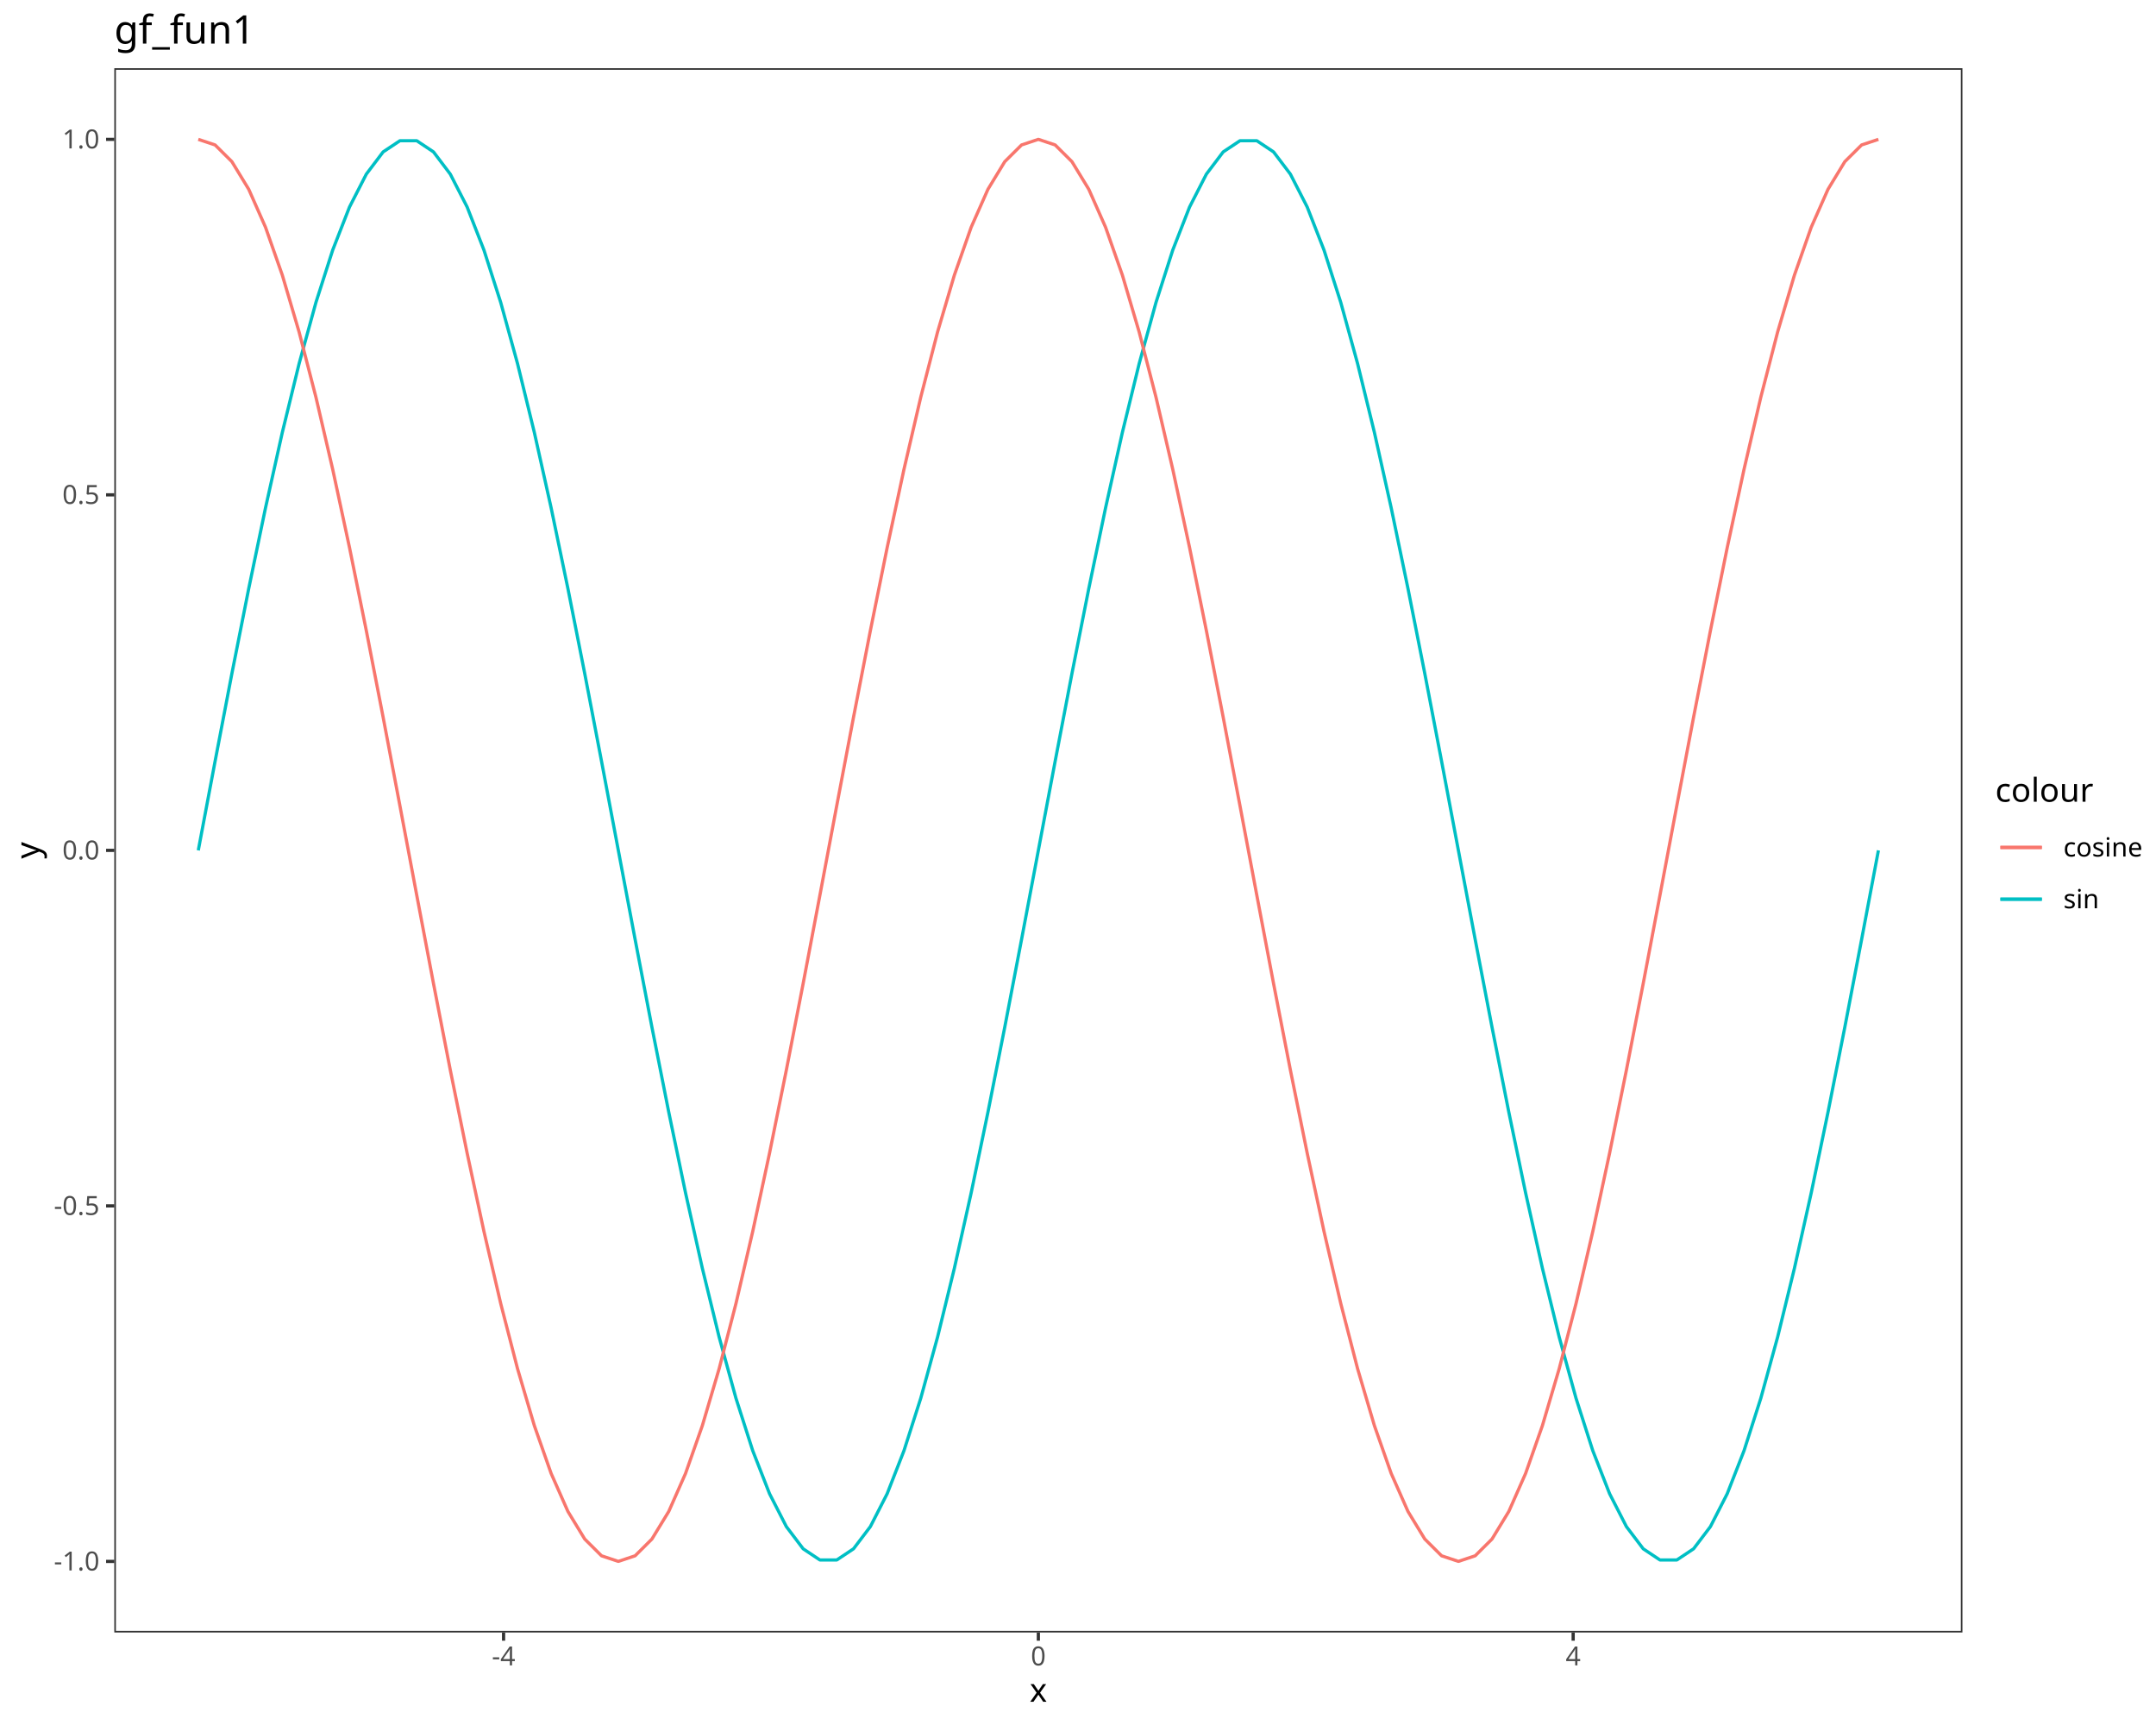
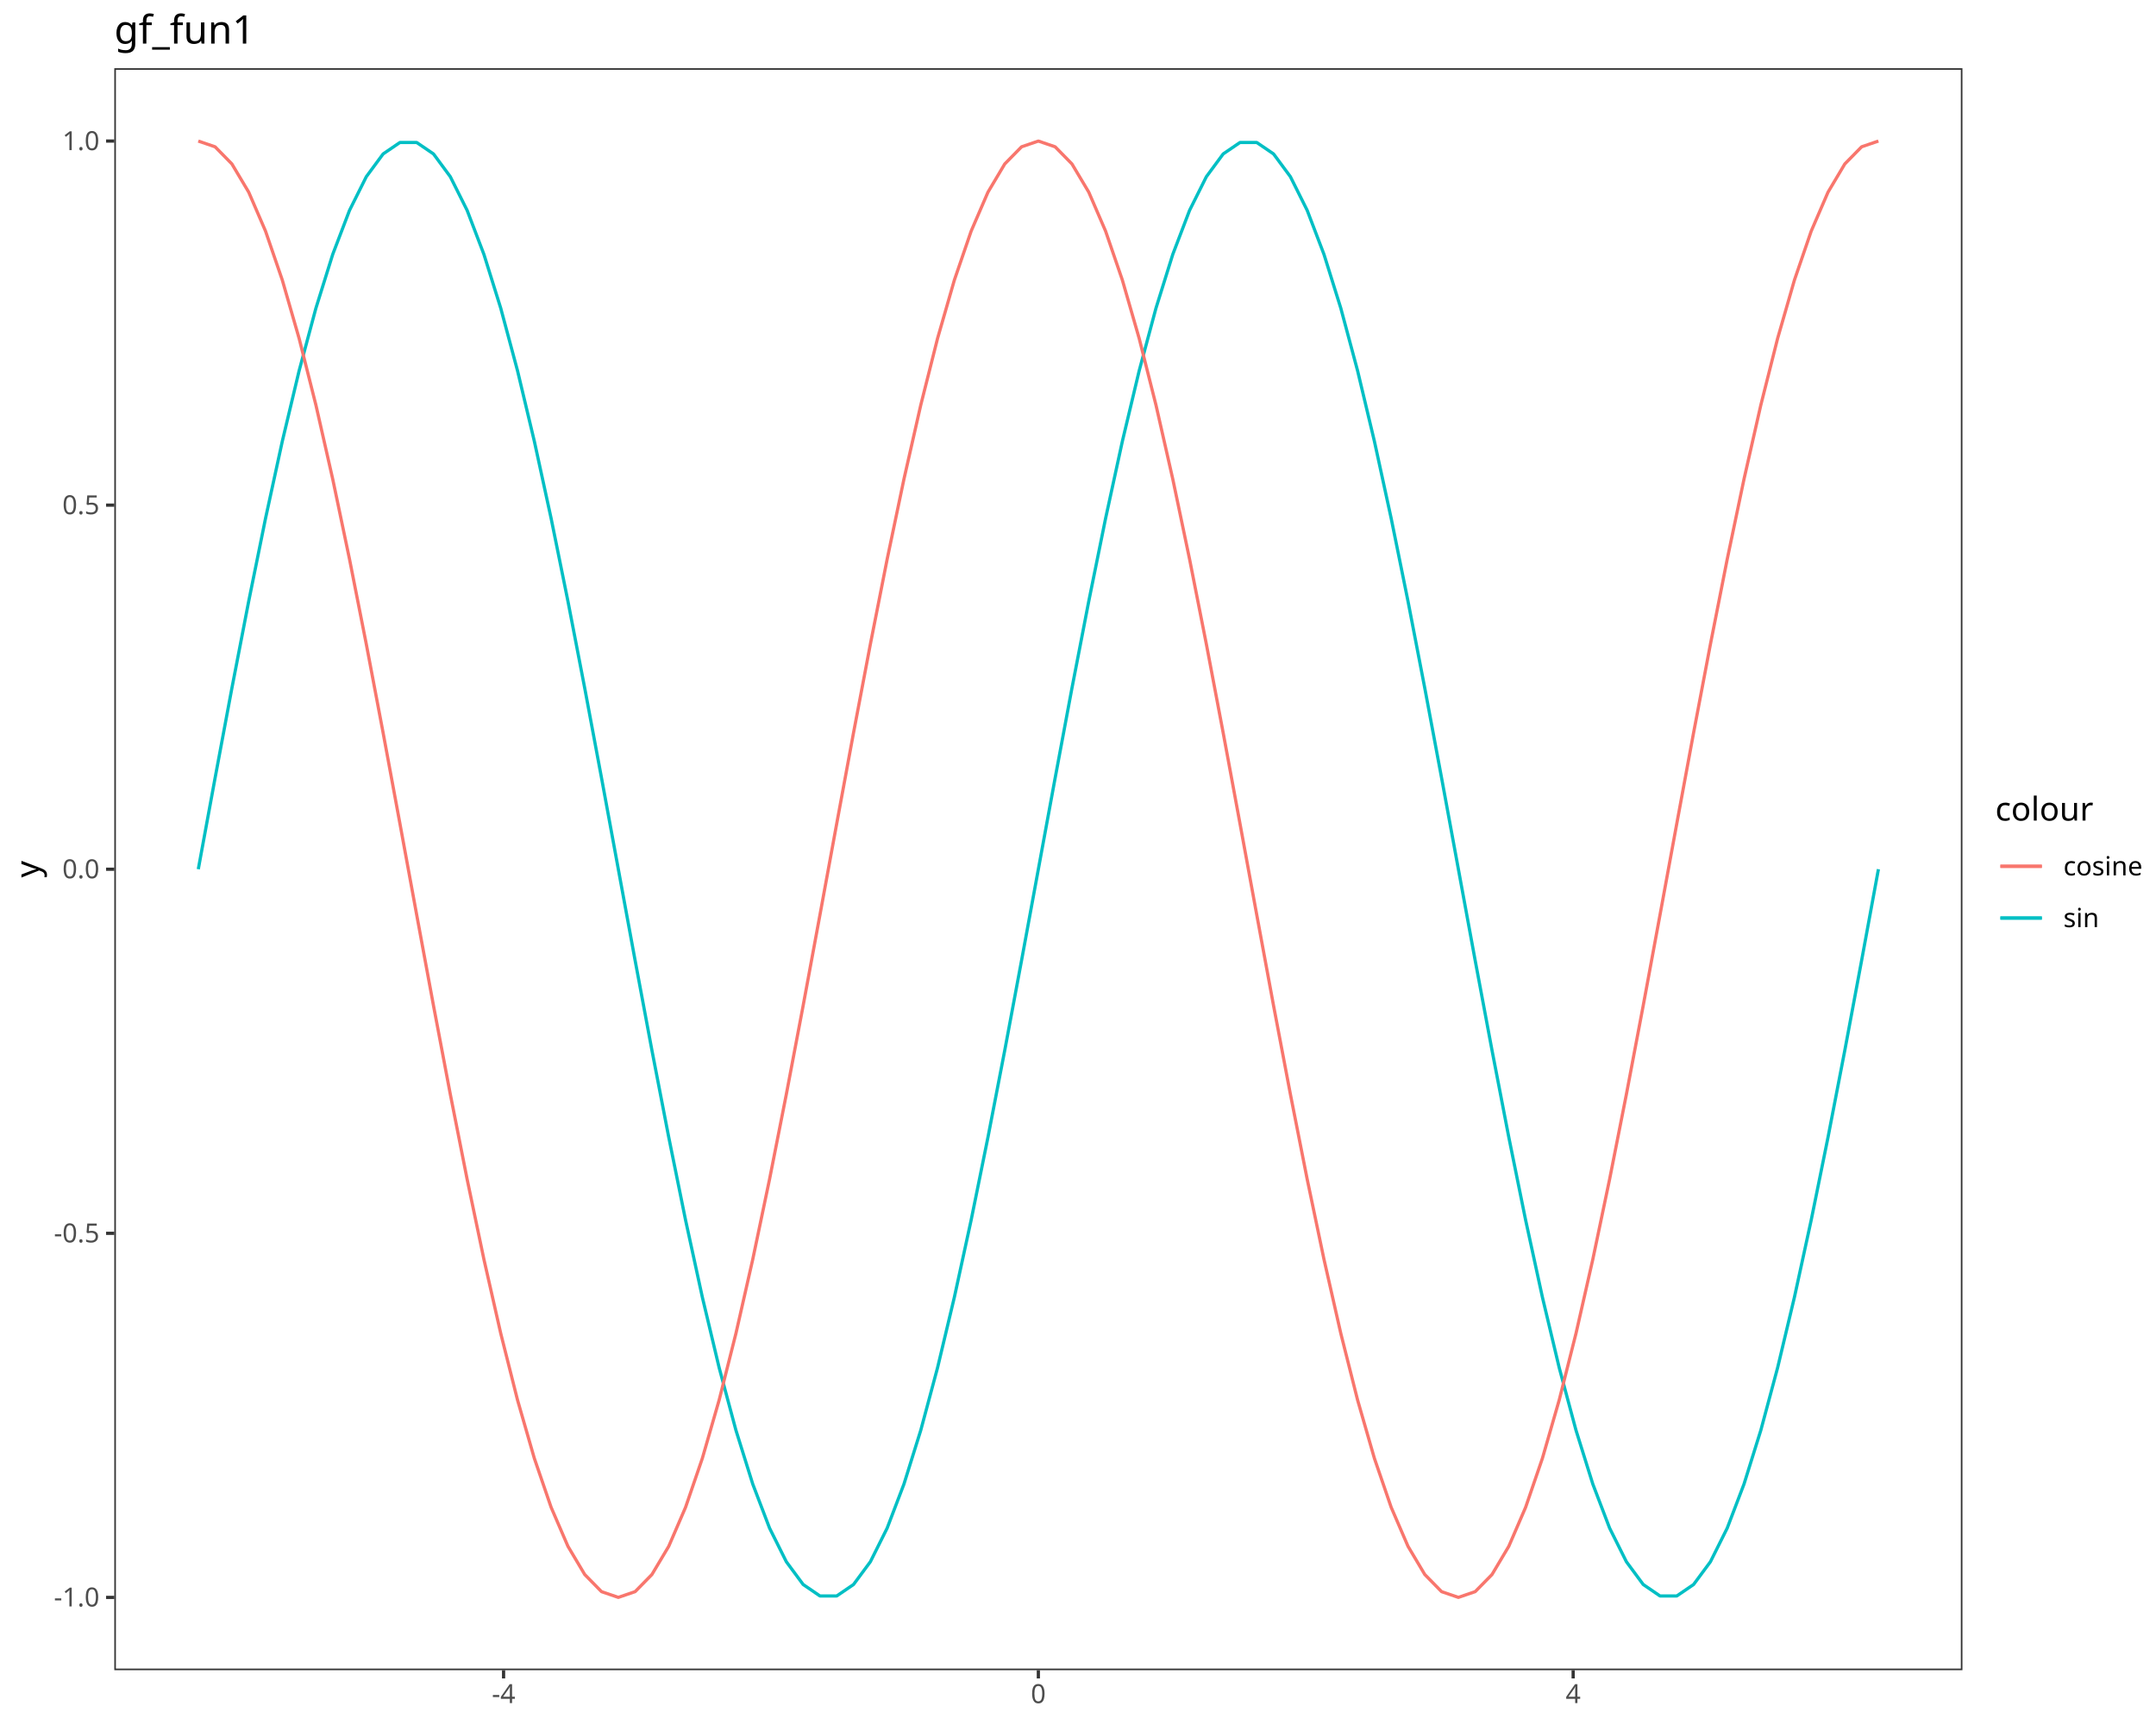
<svg xmlns="http://www.w3.org/2000/svg" class="svglite" data-engine-version="2.0" width="720.00pt" height="576.00pt" viewBox="0 0 720.00 576.00">
  <defs>
    <style type="text/css">
    .svglite line, .svglite polyline, .svglite polygon, .svglite path, .svglite rect, .svglite circle {
      fill: none;
      stroke: #000000;
      stroke-linecap: round;
      stroke-linejoin: round;
      stroke-miterlimit: 10.00;
    }
  </style>
  </defs>
  <rect width="100%" height="100%" style="stroke: none; fill: #FFFFFF;" />
  <defs>
    <clipPath id="cpMC4wMHw3MjAuMDB8MC4wMHw1NzYuMDA=">
      <rect x="0.00" y="0.00" width="720.00" height="576.00" />
    </clipPath>
  </defs>
  <g clip-path="url(#cpMC4wMHw3MjAuMDB8MC4wMHw1NzYuMDA=)">
    <rect x="0.00" y="0.00" width="720.00" height="576.00" style="stroke-width: 1.07; stroke: #FFFFFF; fill: #FFFFFF;" />
  </g>
  <defs>
-     <clipPath id="cpMzguMTd8NjU1LjM2fDIyLjc4fDU0NS4xMQ==">
-       <rect x="38.17" y="22.78" width="617.19" height="522.33" />
+     <clipPath id="cpMzguMTd8NjU1LjM2fDIyLjc4fDU1Ny43MQ==">
+       <rect x="38.17" y="22.78" width="617.19" height="534.92" />
    </clipPath>
  </defs>
-   <g clip-path="url(#cpMzguMTd8NjU1LjM2fDIyLjc4fDU0NS4xMQ==)">
-     <rect x="38.17" y="22.78" width="617.19" height="522.33" style="stroke-width: 1.07; stroke: none; fill: #FFFFFF;" />
-     <polyline points="66.22,283.95 71.83,254.19 77.44,224.90 83.06,196.55 88.67,169.57 94.28,144.39 99.89,121.42 105.50,101.01 111.11,83.49 116.72,69.12 122.33,58.15 127.94,50.73 133.55,46.99 139.16,46.99 144.77,50.73 150.38,58.15 156.00,69.12 161.61,83.49 167.22,101.01 172.83,121.42 178.44,144.39 184.05,169.57 189.66,196.55 195.27,224.90 200.88,254.19 206.49,283.95 212.10,313.70 217.71,342.99 223.33,371.35 228.94,398.33 234.55,423.50 240.16,446.47 245.77,466.88 251.38,484.41 256.99,498.77 262.60,509.75 268.21,517.16 273.82,520.90 279.43,520.90 285.04,517.16 290.66,509.75 296.27,498.77 301.88,484.41 307.49,466.88 313.10,446.47 318.71,423.50 324.32,398.33 329.93,371.35 335.54,342.99 341.15,313.70 346.76,283.95 352.37,254.19 357.98,224.90 363.60,196.55 369.21,169.57 374.82,144.39 380.43,121.42 386.04,101.01 391.65,83.49 397.26,69.12 402.87,58.15 408.48,50.73 414.09,46.99 419.70,46.99 425.31,50.73 430.93,58.15 436.54,69.12 442.15,83.49 447.76,101.01 453.37,121.42 458.98,144.39 464.59,169.57 470.20,196.55 475.81,224.90 481.42,254.19 487.03,283.95 492.64,313.70 498.26,342.99 503.87,371.35 509.48,398.33 515.09,423.50 520.70,446.47 526.31,466.88 531.92,484.41 537.53,498.77 543.14,509.75 548.75,517.16 554.36,520.90 559.97,520.90 565.58,517.16 571.20,509.75 576.81,498.77 582.42,484.41 588.03,466.88 593.64,446.47 599.25,423.50 604.86,398.33 610.47,371.35 616.08,342.99 621.69,313.70 627.30,283.95 " style="stroke-width: 1.07; stroke: #00BFC4; stroke-linecap: butt;" />
-     <polyline points="66.22,46.53 71.83,48.40 77.44,53.98 83.06,63.20 88.67,75.89 94.28,91.87 99.89,110.87 105.50,132.61 111.11,156.73 116.72,182.86 122.33,210.58 127.94,239.46 133.55,269.04 139.16,298.86 144.77,328.44 150.38,357.32 156.00,385.04 161.61,411.17 167.22,435.29 172.83,457.02 178.44,476.03 184.05,492.00 189.66,504.70 195.27,513.91 200.88,519.50 206.49,521.37 212.10,519.50 217.71,513.91 223.33,504.70 228.94,492.00 234.55,476.03 240.16,457.02 245.77,435.29 251.38,411.17 256.99,385.04 262.60,357.32 268.21,328.44 273.82,298.86 279.43,269.04 285.04,239.46 290.66,210.58 296.27,182.86 301.88,156.73 307.49,132.61 313.10,110.87 318.71,91.87 324.32,75.89 329.93,63.20 335.54,53.98 341.15,48.40 346.76,46.53 352.37,48.40 357.98,53.98 363.60,63.20 369.21,75.89 374.82,91.87 380.43,110.87 386.04,132.61 391.65,156.73 397.26,182.86 402.87,210.58 408.48,239.46 414.09,269.04 419.70,298.86 425.31,328.44 430.93,357.32 436.54,385.04 442.15,411.17 447.76,435.29 453.37,457.02 458.98,476.03 464.59,492.00 470.20,504.70 475.81,513.91 481.42,519.50 487.03,521.37 492.64,519.50 498.26,513.91 503.87,504.70 509.48,492.00 515.09,476.03 520.70,457.02 526.31,435.29 531.92,411.17 537.53,385.04 543.14,357.32 548.75,328.44 554.36,298.86 559.97,269.04 565.58,239.46 571.20,210.58 576.81,182.86 582.42,156.73 588.03,132.61 593.64,110.87 599.25,91.87 604.86,75.89 610.47,63.20 616.08,53.98 621.69,48.40 627.30,46.53 " style="stroke-width: 1.07; stroke: #F8766D; stroke-linecap: butt;" />
-     <rect x="38.17" y="22.78" width="617.19" height="522.33" style="stroke-width: 1.07; stroke: #333333;" />
+   <g clip-path="url(#cpMzguMTd8NjU1LjM2fDIyLjc4fDU1Ny43MQ==)">
+     <rect x="38.17" y="22.78" width="617.19" height="534.92" style="stroke-width: 1.07; stroke: none; fill: #FFFFFF;" />
+     <polyline points="66.22,290.24 71.83,259.77 77.44,229.78 83.06,200.74 88.67,173.11 94.28,147.33 99.89,123.80 105.50,102.90 111.11,84.95 116.72,70.24 122.33,59.00 127.94,51.40 133.55,47.58 139.16,47.58 144.77,51.40 150.38,59.00 156.00,70.24 161.61,84.95 167.22,102.90 172.83,123.80 178.44,147.33 184.05,173.11 189.66,200.74 195.27,229.78 200.88,259.77 206.49,290.24 212.10,320.72 217.71,350.71 223.33,379.75 228.94,407.38 234.55,433.16 240.16,456.69 245.77,477.59 251.38,495.54 256.99,510.25 262.60,521.49 268.21,529.08 273.82,532.91 279.43,532.91 285.04,529.08 290.66,521.49 296.27,510.25 301.88,495.54 307.49,477.59 313.10,456.69 318.71,433.16 324.32,407.38 329.93,379.75 335.54,350.71 341.15,320.72 346.76,290.24 352.37,259.77 357.98,229.78 363.60,200.74 369.21,173.11 374.82,147.33 380.43,123.80 386.04,102.90 391.65,84.95 397.26,70.24 402.87,59.00 408.48,51.40 414.09,47.58 419.70,47.58 425.31,51.40 430.93,59.00 436.54,70.24 442.15,84.95 447.76,102.90 453.37,123.80 458.98,147.33 464.59,173.11 470.20,200.74 475.81,229.78 481.42,259.77 487.03,290.24 492.64,320.72 498.26,350.71 503.87,379.75 509.48,407.38 515.09,433.16 520.70,456.69 526.31,477.59 531.92,495.54 537.53,510.25 543.14,521.49 548.75,529.08 554.36,532.91 559.97,532.91 565.58,529.08 571.20,521.49 576.81,510.25 582.42,495.54 588.03,477.59 593.64,456.69 599.25,433.16 604.86,407.38 610.47,379.75 616.08,350.71 621.69,320.72 627.30,290.24 " style="stroke-width: 1.07; stroke: #00BFC4; stroke-linecap: butt;" />
+     <polyline points="66.22,47.10 71.83,49.02 77.44,54.74 83.06,64.17 88.67,77.17 94.28,93.53 99.89,113.00 105.50,135.26 111.11,159.96 116.72,186.72 122.33,215.11 127.94,244.68 133.55,274.98 139.16,305.51 144.77,335.81 150.38,365.38 156.00,393.77 161.61,420.53 167.22,445.23 172.83,467.49 178.44,486.95 184.05,503.32 189.66,516.32 195.27,525.75 200.88,531.47 206.49,533.39 212.10,531.47 217.71,525.75 223.33,516.32 228.94,503.32 234.55,486.95 240.16,467.49 245.77,445.23 251.38,420.53 256.99,393.77 262.60,365.38 268.21,335.81 273.82,305.51 279.43,274.98 285.04,244.68 290.66,215.11 296.27,186.72 301.88,159.96 307.49,135.26 313.10,113.00 318.71,93.53 324.32,77.17 329.93,64.17 335.54,54.74 341.15,49.02 346.76,47.10 352.37,49.02 357.98,54.74 363.60,64.17 369.21,77.17 374.82,93.53 380.43,113.00 386.04,135.26 391.65,159.96 397.26,186.72 402.87,215.11 408.48,244.68 414.09,274.98 419.70,305.51 425.31,335.81 430.93,365.38 436.54,393.77 442.15,420.53 447.76,445.23 453.37,467.49 458.98,486.95 464.59,503.32 470.20,516.32 475.81,525.75 481.42,531.47 487.03,533.39 492.64,531.47 498.26,525.75 503.87,516.32 509.48,503.32 515.09,486.95 520.70,467.49 526.31,445.23 531.92,420.53 537.53,393.77 543.14,365.38 548.75,335.81 554.36,305.51 559.97,274.98 565.58,244.68 571.20,215.11 576.81,186.72 582.42,159.96 588.03,135.26 593.64,113.00 599.25,93.53 604.86,77.17 610.47,64.17 616.08,54.74 621.69,49.02 627.30,47.10 " style="stroke-width: 1.07; stroke: #F8766D; stroke-linecap: butt;" />
+     <rect x="38.17" y="22.78" width="617.19" height="534.92" style="stroke-width: 1.07; stroke: #333333;" />
  </g>
  <g clip-path="url(#cpMC4wMHw3MjAuMDB8MC4wMHw1NzYuMDA=)">
-     <text x="33.24" y="524.40" text-anchor="end" style="font-size: 8.80px; fill: #4D4D4D; font-family: sans;" textLength="15.16px" lengthAdjust="spacingAndGlyphs">-1.0</text>
-     <text x="33.24" y="405.69" text-anchor="end" style="font-size: 8.80px; fill: #4D4D4D; font-family: sans;" textLength="15.16px" lengthAdjust="spacingAndGlyphs">-0.5</text>
-     <text x="33.24" y="286.98" text-anchor="end" style="font-size: 8.80px; fill: #4D4D4D; font-family: sans;" textLength="12.23px" lengthAdjust="spacingAndGlyphs">0.0</text>
-     <text x="33.24" y="168.26" text-anchor="end" style="font-size: 8.80px; fill: #4D4D4D; font-family: sans;" textLength="12.23px" lengthAdjust="spacingAndGlyphs">0.5</text>
-     <text x="33.24" y="49.55" text-anchor="end" style="font-size: 8.80px; fill: #4D4D4D; font-family: sans;" textLength="12.23px" lengthAdjust="spacingAndGlyphs">1.0</text>
-     <polyline points="35.43,521.37 38.17,521.37 " style="stroke-width: 1.07; stroke: #333333; stroke-linecap: butt;" />
-     <polyline points="35.43,402.66 38.17,402.66 " style="stroke-width: 1.07; stroke: #333333; stroke-linecap: butt;" />
-     <polyline points="35.43,283.95 38.17,283.95 " style="stroke-width: 1.07; stroke: #333333; stroke-linecap: butt;" />
-     <polyline points="35.43,165.24 38.17,165.24 " style="stroke-width: 1.07; stroke: #333333; stroke-linecap: butt;" />
-     <polyline points="35.43,46.53 38.17,46.53 " style="stroke-width: 1.07; stroke: #333333; stroke-linecap: butt;" />
-     <polyline points="168.17,547.85 168.17,545.11 " style="stroke-width: 1.07; stroke: #333333; stroke-linecap: butt;" />
-     <polyline points="346.76,547.85 346.76,545.11 " style="stroke-width: 1.07; stroke: #333333; stroke-linecap: butt;" />
-     <polyline points="525.36,547.85 525.36,545.11 " style="stroke-width: 1.07; stroke: #333333; stroke-linecap: butt;" />
-     <text x="168.17" y="556.10" text-anchor="middle" style="font-size: 8.80px; fill: #4D4D4D; font-family: sans;" textLength="7.82px" lengthAdjust="spacingAndGlyphs">-4</text>
-     <text x="346.76" y="556.10" text-anchor="middle" style="font-size: 8.80px; fill: #4D4D4D; font-family: sans;" textLength="4.89px" lengthAdjust="spacingAndGlyphs">0</text>
-     <text x="525.36" y="556.10" text-anchor="middle" style="font-size: 8.80px; fill: #4D4D4D; font-family: sans;" textLength="4.89px" lengthAdjust="spacingAndGlyphs">4</text>
-     <text x="346.76" y="568.24" text-anchor="middle" style="font-size: 11.00px; font-family: sans;" textLength="5.50px" lengthAdjust="spacingAndGlyphs">x</text>
-     <text transform="translate(13.05,283.95) rotate(-90)" text-anchor="middle" style="font-size: 11.00px; font-family: sans;" textLength="5.50px" lengthAdjust="spacingAndGlyphs">y</text>
-     <rect x="666.32" y="259.00" width="48.20" height="49.89" style="stroke-width: 1.07; stroke: none; fill: #FFFFFF;" />
-     <text x="666.32" y="267.71" style="font-size: 11.00px; font-family: sans;" textLength="29.96px" lengthAdjust="spacingAndGlyphs">colour</text>
-     <rect x="666.32" y="274.33" width="17.28" height="17.28" style="stroke-width: 1.07; stroke: none; fill: #FFFFFF;" />
-     <line x1="668.04" y1="282.97" x2="681.87" y2="282.97" style="stroke-width: 1.07; stroke: #F8766D; stroke-linecap: butt;" />
-     <line x1="668.04" y1="282.97" x2="681.87" y2="282.97" style="stroke-width: 1.07; stroke: #F8766D; stroke-linecap: butt;" />
-     <rect x="666.32" y="291.61" width="17.28" height="17.28" style="stroke-width: 1.07; stroke: none; fill: #FFFFFF;" />
-     <line x1="668.04" y1="300.25" x2="681.87" y2="300.25" style="stroke-width: 1.07; stroke: #00BFC4; stroke-linecap: butt;" />
-     <line x1="668.04" y1="300.25" x2="681.87" y2="300.25" style="stroke-width: 1.07; stroke: #00BFC4; stroke-linecap: butt;" />
-     <text x="689.08" y="286.00" style="font-size: 8.80px; font-family: sans;" textLength="25.44px" lengthAdjust="spacingAndGlyphs">cosine</text>
-     <text x="689.08" y="303.28" style="font-size: 8.80px; font-family: sans;" textLength="11.25px" lengthAdjust="spacingAndGlyphs">sin</text>
+     <text x="33.24" y="536.42" text-anchor="end" style="font-size: 8.80px; fill: #4D4D4D; font-family: sans;" textLength="15.16px" lengthAdjust="spacingAndGlyphs">-1.0</text>
+     <text x="33.24" y="414.85" text-anchor="end" style="font-size: 8.80px; fill: #4D4D4D; font-family: sans;" textLength="15.16px" lengthAdjust="spacingAndGlyphs">-0.5</text>
+     <text x="33.24" y="293.27" text-anchor="end" style="font-size: 8.80px; fill: #4D4D4D; font-family: sans;" textLength="12.23px" lengthAdjust="spacingAndGlyphs">0.0</text>
+     <text x="33.24" y="171.70" text-anchor="end" style="font-size: 8.80px; fill: #4D4D4D; font-family: sans;" textLength="12.23px" lengthAdjust="spacingAndGlyphs">0.5</text>
+     <text x="33.24" y="50.13" text-anchor="end" style="font-size: 8.80px; fill: #4D4D4D; font-family: sans;" textLength="12.23px" lengthAdjust="spacingAndGlyphs">1.0</text>
+     <polyline points="35.43,533.39 38.17,533.39 " style="stroke-width: 1.07; stroke: #333333; stroke-linecap: butt;" />
+     <polyline points="35.43,411.82 38.17,411.82 " style="stroke-width: 1.07; stroke: #333333; stroke-linecap: butt;" />
+     <polyline points="35.43,290.24 38.17,290.24 " style="stroke-width: 1.07; stroke: #333333; stroke-linecap: butt;" />
+     <polyline points="35.43,168.67 38.17,168.67 " style="stroke-width: 1.07; stroke: #333333; stroke-linecap: butt;" />
+     <polyline points="35.43,47.10 38.17,47.10 " style="stroke-width: 1.07; stroke: #333333; stroke-linecap: butt;" />
+     <polyline points="168.17,560.45 168.17,557.71 " style="stroke-width: 1.07; stroke: #333333; stroke-linecap: butt;" />
+     <polyline points="346.76,560.45 346.76,557.71 " style="stroke-width: 1.07; stroke: #333333; stroke-linecap: butt;" />
+     <polyline points="525.36,560.45 525.36,557.71 " style="stroke-width: 1.07; stroke: #333333; stroke-linecap: butt;" />
+     <text x="168.17" y="568.69" text-anchor="middle" style="font-size: 8.80px; fill: #4D4D4D; font-family: sans;" textLength="7.82px" lengthAdjust="spacingAndGlyphs">-4</text>
+     <text x="346.76" y="568.69" text-anchor="middle" style="font-size: 8.80px; fill: #4D4D4D; font-family: sans;" textLength="4.89px" lengthAdjust="spacingAndGlyphs">0</text>
+     <text x="525.36" y="568.69" text-anchor="middle" style="font-size: 8.80px; fill: #4D4D4D; font-family: sans;" textLength="4.89px" lengthAdjust="spacingAndGlyphs">4</text>
+     <text transform="translate(13.05,290.24) rotate(-90)" text-anchor="middle" style="font-size: 11.00px; font-family: sans;" textLength="5.50px" lengthAdjust="spacingAndGlyphs">y</text>
+     <rect x="666.32" y="265.30" width="48.20" height="49.89" style="stroke-width: 1.07; stroke: none; fill: #FFFFFF;" />
+     <text x="666.32" y="274.01" style="font-size: 11.00px; font-family: sans;" textLength="29.96px" lengthAdjust="spacingAndGlyphs">colour</text>
+     <rect x="666.32" y="280.63" width="17.28" height="17.28" style="stroke-width: 1.07; stroke: none; fill: #FFFFFF;" />
+     <line x1="668.04" y1="289.27" x2="681.87" y2="289.27" style="stroke-width: 1.07; stroke: #F8766D; stroke-linecap: butt;" />
+     <line x1="668.04" y1="289.27" x2="681.87" y2="289.27" style="stroke-width: 1.07; stroke: #F8766D; stroke-linecap: butt;" />
+     <rect x="666.32" y="297.91" width="17.28" height="17.28" style="stroke-width: 1.07; stroke: none; fill: #FFFFFF;" />
+     <line x1="668.04" y1="306.55" x2="681.87" y2="306.55" style="stroke-width: 1.07; stroke: #00BFC4; stroke-linecap: butt;" />
+     <line x1="668.04" y1="306.55" x2="681.87" y2="306.55" style="stroke-width: 1.07; stroke: #00BFC4; stroke-linecap: butt;" />
+     <text x="689.08" y="292.30" style="font-size: 8.80px; font-family: sans;" textLength="25.44px" lengthAdjust="spacingAndGlyphs">cosine</text>
+     <text x="689.08" y="309.58" style="font-size: 8.80px; font-family: sans;" textLength="11.25px" lengthAdjust="spacingAndGlyphs">sin</text>
    <text x="38.17" y="14.56" style="font-size: 13.20px; font-family: sans;" textLength="44.04px" lengthAdjust="spacingAndGlyphs">gf_fun1</text>
  </g>
</svg>
